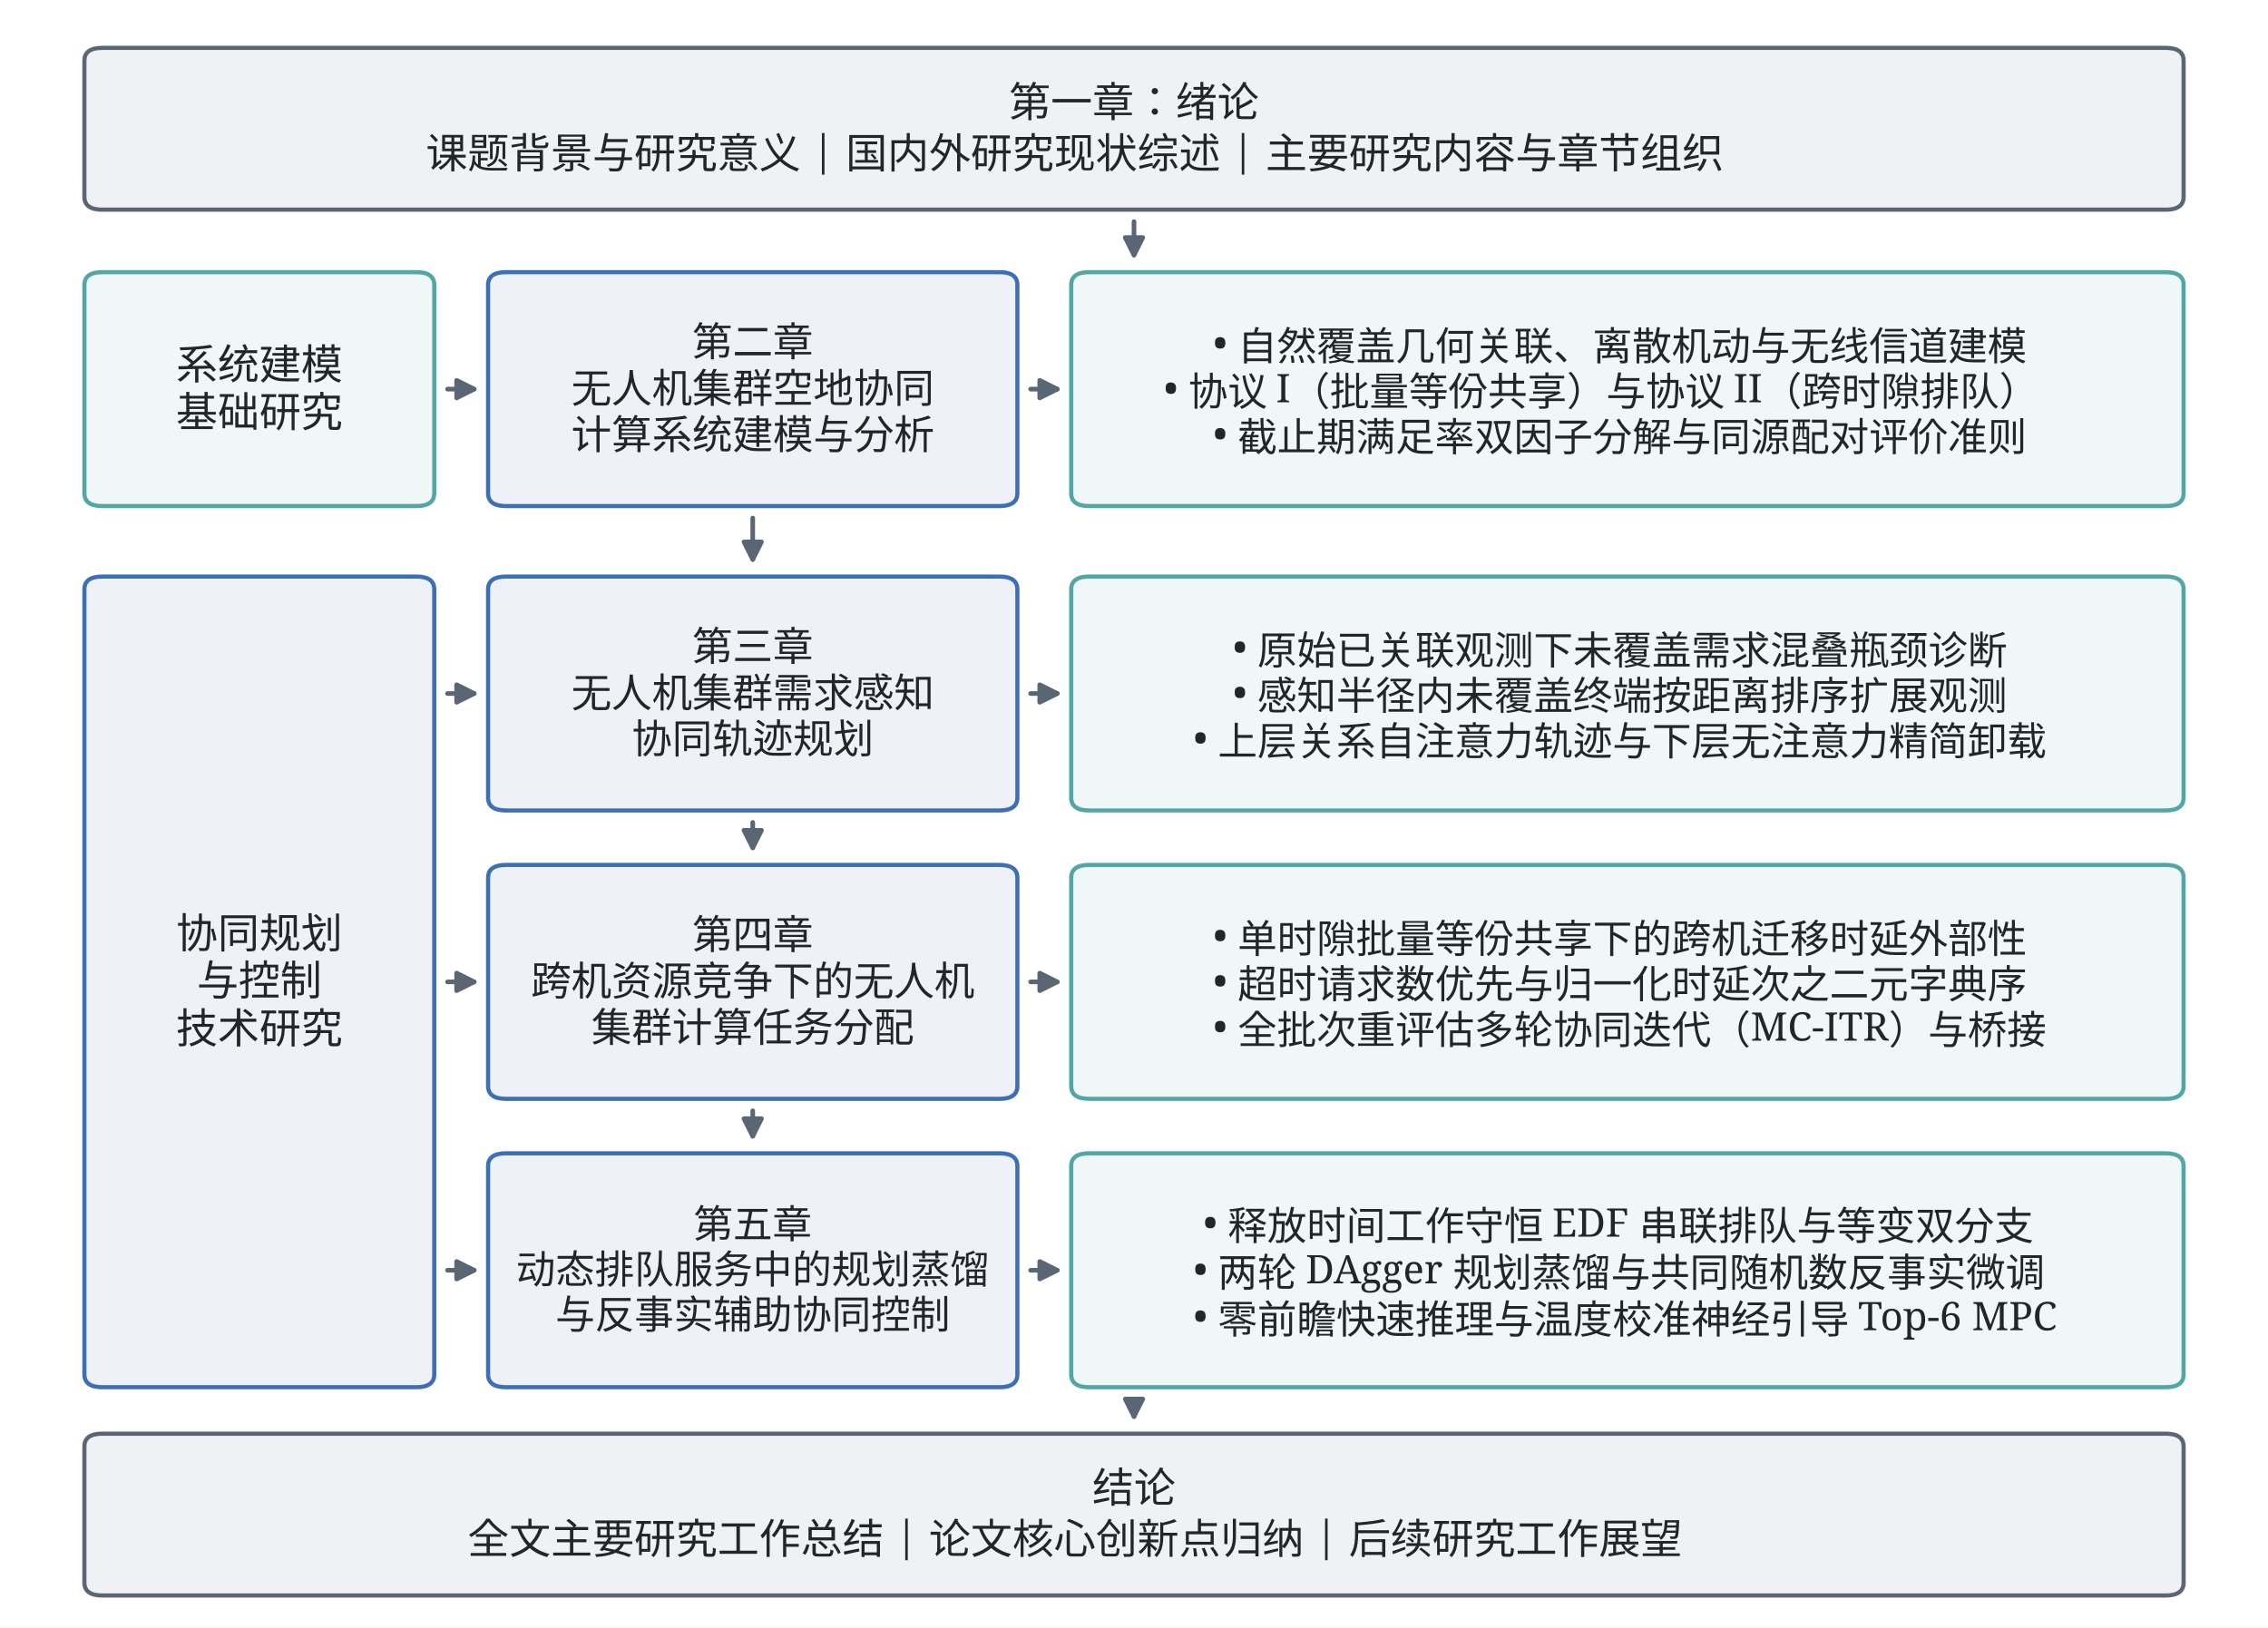
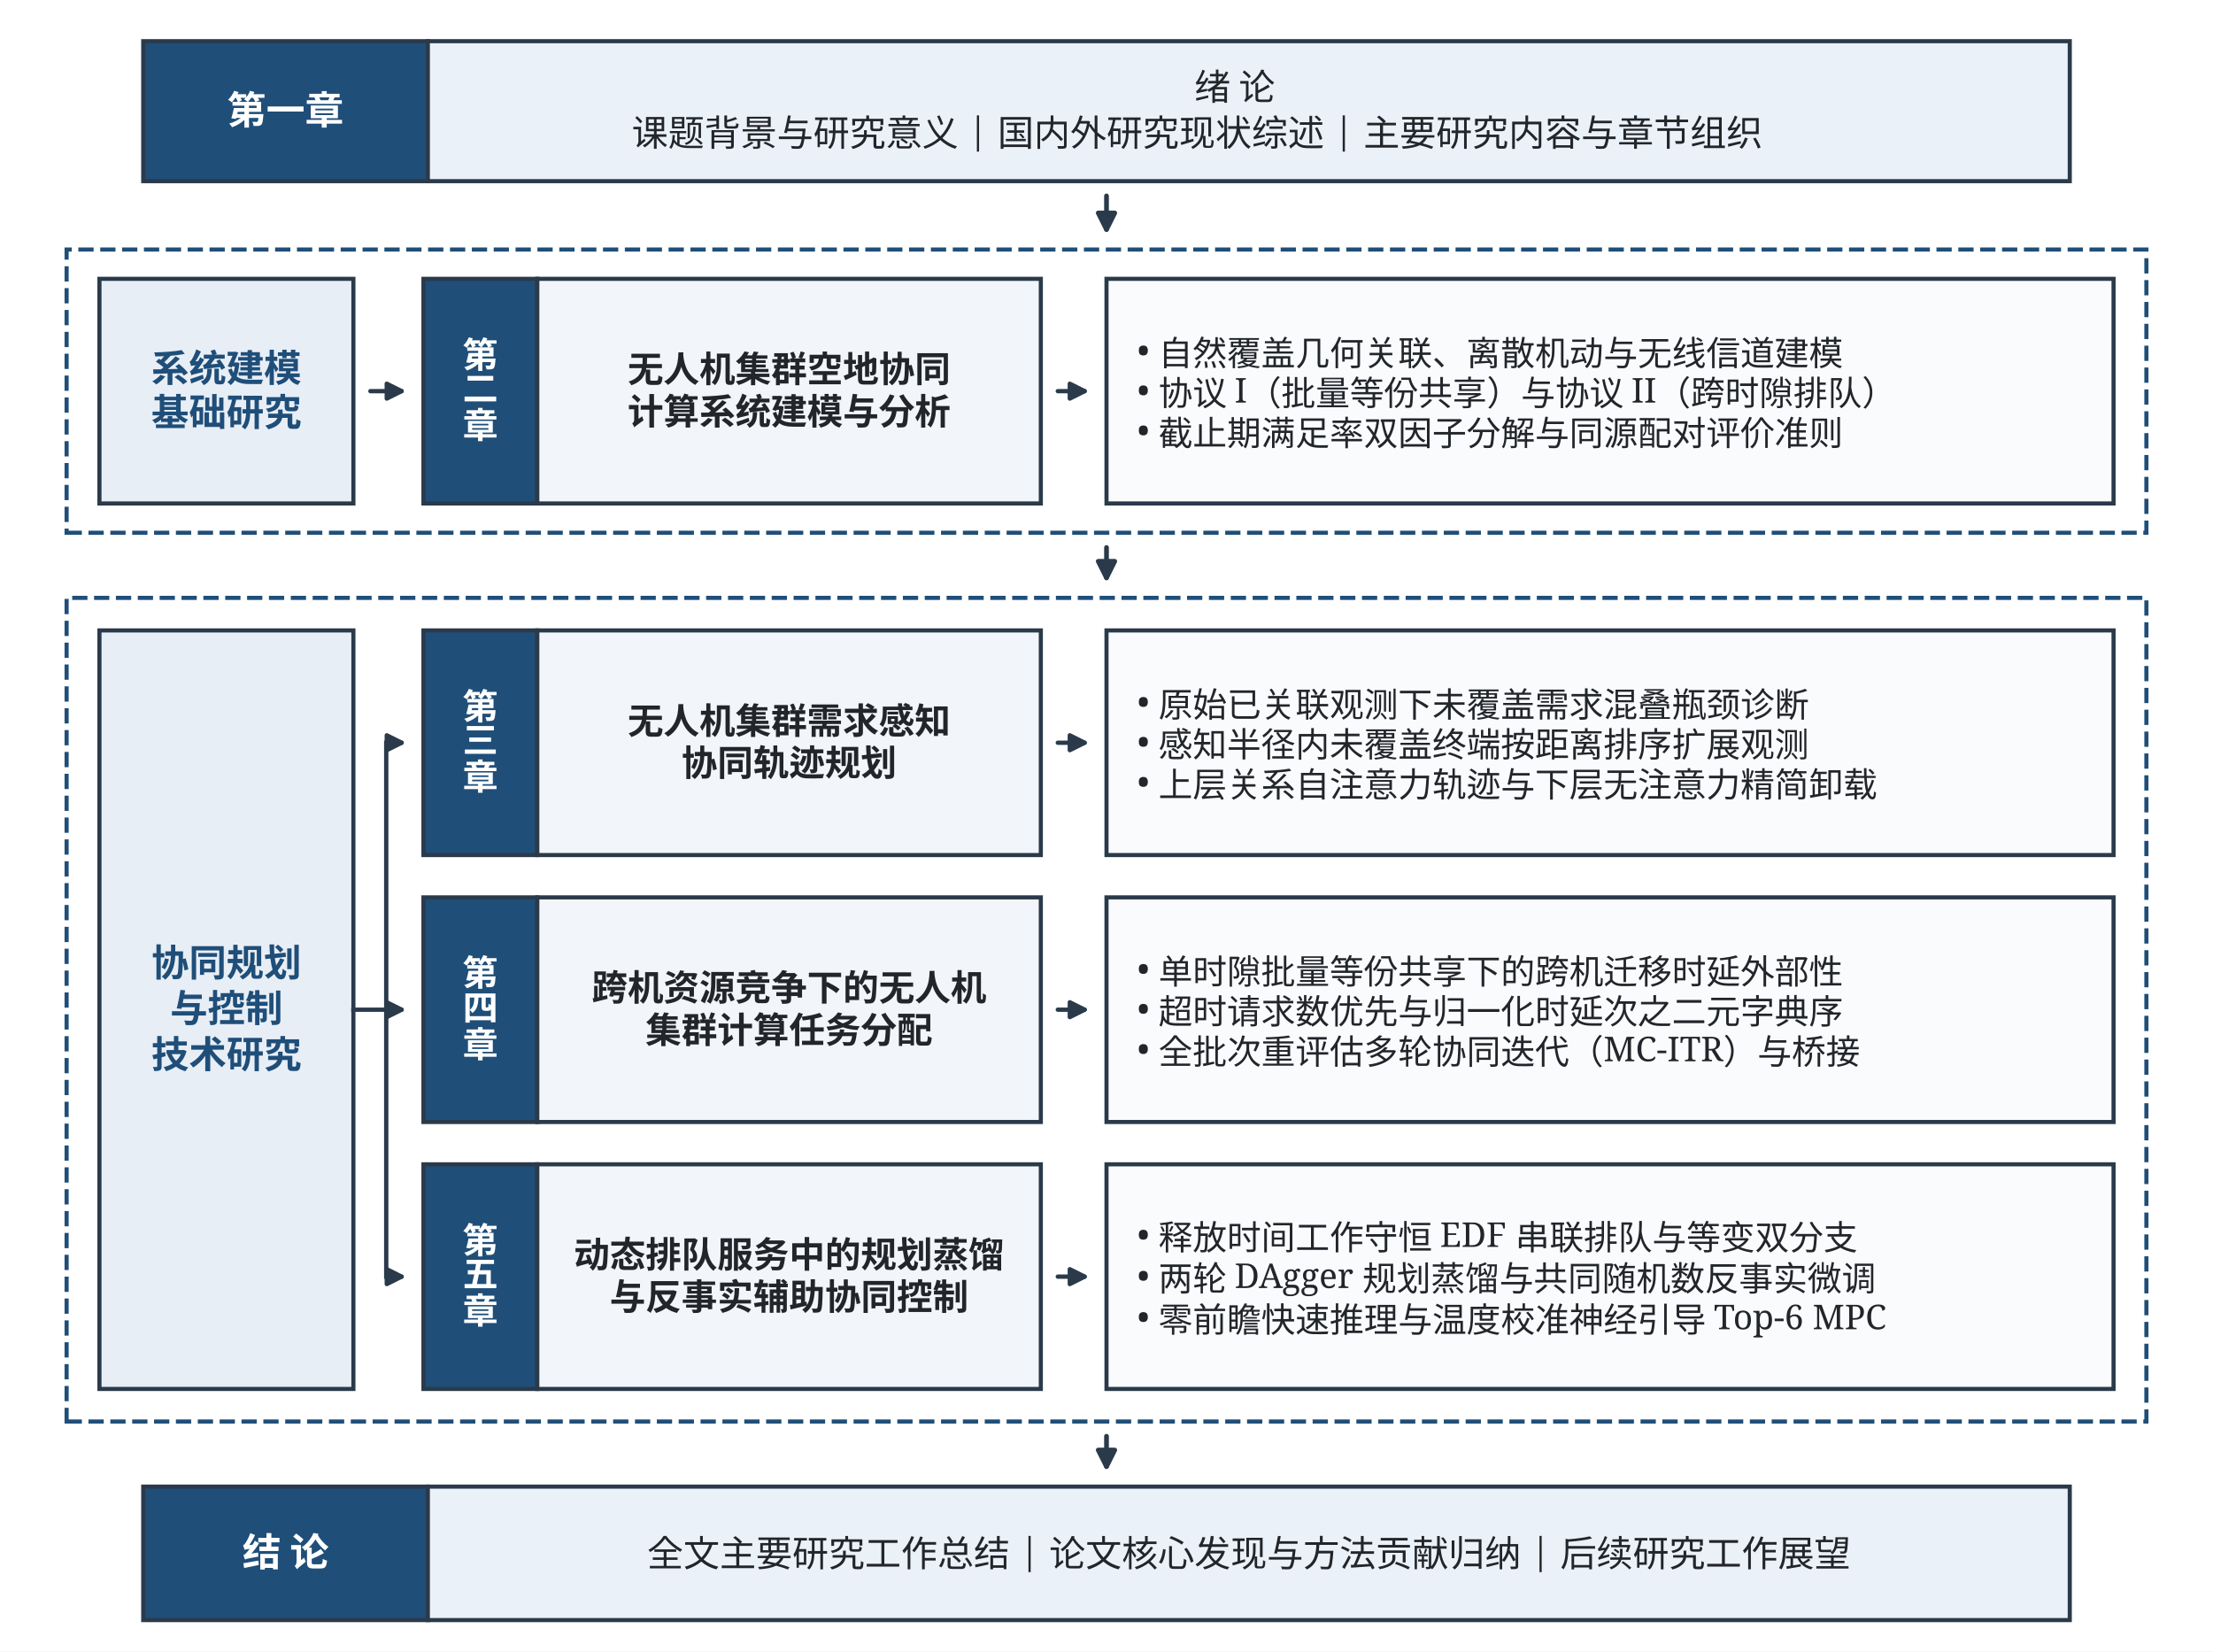
- <svg xmlns="http://www.w3.org/2000/svg" width="517.248pt" height="371.232pt" viewBox="0 0 517.248 371.232" version="1.1">
+ <svg xmlns="http://www.w3.org/2000/svg" width="536.544pt" height="400.356pt" viewBox="0 0 536.544 400.356" version="1.1">
  <defs>
    <style type="text/css">*{stroke-linejoin: round; stroke-linecap: butt}</style>
  </defs>
  <g id="figure_1">
    <g id="patch_1">
-       <path d="M 0 371.232  L 517.248 371.232  L 517.248 0  L 0 0  z " style="fill: #ffffff" />
+       <path d="M 0 400.356  L 536.544 400.356  L 536.544 0  L 0 0  z " style="fill: #ffffff" />
    </g>
    <g id="axes_1">
      <g id="patch_2">
-         <path d="M 23.34 47.833  L 493.908 47.833  Q 498 47.833 498 44.909  L 498 13.844  Q 498 10.92 493.908 10.92  L 23.34 10.92  Q 19.248 10.92 19.248 13.844  L 19.248 44.909  Q 19.248 47.833 23.34 47.833  z " clip-path="url(#pfdfba87e77)" style="fill: #5a6673; fill-opacity: 0.086; stroke: #5a6673; stroke-width: 0.95; stroke-linejoin: miter" />
+         <path d="M 34.727 43.918  L 103.729 43.918  L 103.729 9.983  L 34.727 9.983  z " clip-path="url(#p9d335edd12)" style="fill: #1f4e79; stroke: #2b3a4a; stroke-linejoin: miter" />
      </g>
      <g id="patch_3">
-         <path d="M 23.34 115.445  L 94.948 115.445  Q 99.04 115.445 99.04 112.522  L 99.04 65.01  Q 99.04 62.086 94.948 62.086  L 23.34 62.086  Q 19.248 62.086 19.248 65.01  L 19.248 112.522  Q 19.248 115.445 23.34 115.445  z " clip-path="url(#pfdfba87e77)" style="fill: #53a6a6; fill-opacity: 0.086; stroke: #53a6a6; stroke-width: 0.95; stroke-linejoin: miter" />
+         <path d="M 103.729 43.918  L 501.817 43.918  L 501.817 9.983  L 103.729 9.983  z " clip-path="url(#p9d335edd12)" style="fill: #ebf1f8; stroke: #2b3a4a; stroke-linejoin: miter" />
      </g>
      <g id="patch_4">
-         <path d="M 115.407 115.445  L 227.935 115.445  Q 232.027 115.445 232.027 112.522  L 232.027 65.01  Q 232.027 62.086 227.935 62.086  L 115.407 62.086  Q 111.315 62.086 111.315 65.01  L 111.315 112.522  Q 111.315 115.445 115.407 115.445  z " clip-path="url(#pfdfba87e77)" style="fill: #3d6fb6; fill-opacity: 0.086; stroke: #3d6fb6; stroke-width: 0.95; stroke-linejoin: miter" />
+         <path d="M 268.272 47.498  Q 268.272 52.206 268.272 55.629  " clip-path="url(#p9d335edd12)" style="fill: none; stroke: #2b3a4a; stroke-width: 1.15; stroke-linecap: round" />
+         <path d="M 270.272 51.629  L 268.272 55.629  L 266.272 51.629  z " clip-path="url(#p9d335edd12)" style="fill: #2b3a4a; stroke: #2b3a4a; stroke-width: 1.15; stroke-linecap: round" />
      </g>
      <g id="patch_5">
-         <path d="M 248.394 115.445  L 493.908 115.445  Q 498 115.445 498 112.522  L 498 65.01  Q 498 62.086 493.908 62.086  L 248.394 62.086  Q 244.302 62.086 244.302 65.01  L 244.302 112.522  Q 244.302 115.445 248.394 115.445  z " clip-path="url(#pfdfba87e77)" style="fill: #53a6a6; fill-opacity: 0.086; stroke: #53a6a6; stroke-width: 0.95; stroke-linejoin: miter" />
+         <path d="M 16.15 129.151  L 520.394 129.151  L 520.394 60.491  L 16.15 60.491  L 16.15 129.151  z " clip-path="url(#p9d335edd12)" style="fill: none; stroke-dasharray: 3.7,1.6; stroke-dashoffset: 0; stroke: #1f4e79; stroke-linejoin: miter" />
      </g>
      <g id="patch_6">
-         <path d="M 23.34 316.455  L 94.948 316.455  Q 99.04 316.455 99.04 313.531  L 99.04 134.45  Q 99.04 131.526 94.948 131.526  L 23.34 131.526  Q 19.248 131.526 19.248 134.45  L 19.248 313.531  Q 19.248 316.455 23.34 316.455  z " clip-path="url(#pfdfba87e77)" style="fill: #3d6fb6; fill-opacity: 0.086; stroke: #3d6fb6; stroke-width: 0.95; stroke-linejoin: miter" />
+         <path d="M 24.111 122.048  L 85.682 122.048  L 85.682 67.594  L 24.111 67.594  z " clip-path="url(#p9d335edd12)" style="fill: #e8eef6; stroke: #2b3a4a; stroke-linejoin: miter" />
      </g>
      <g id="patch_7">
-         <path d="M 115.407 184.885  L 227.935 184.885  Q 232.027 184.885 232.027 181.961  L 232.027 134.45  Q 232.027 131.526 227.935 131.526  L 115.407 131.526  Q 111.315 131.526 111.315 134.45  L 111.315 181.961  Q 111.315 184.885 115.407 184.885  z " clip-path="url(#pfdfba87e77)" style="fill: #3d6fb6; fill-opacity: 0.086; stroke: #3d6fb6; stroke-width: 0.95; stroke-linejoin: miter" />
+         <path d="M 89.805 94.821  Q 94.175 94.821 97.37 94.821  " clip-path="url(#p9d335edd12)" style="fill: none; stroke: #2b3a4a; stroke-width: 1.05; stroke-linecap: round" />
+         <path d="M 93.77 93.021  L 97.37 94.821  L 93.77 96.621  z " clip-path="url(#p9d335edd12)" style="fill: #2b3a4a; stroke: #2b3a4a; stroke-width: 1.05; stroke-linecap: round" />
      </g>
      <g id="patch_8">
-         <path d="M 248.394 184.885  L 493.908 184.885  Q 498 184.885 498 181.961  L 498 134.45  Q 498 131.526 493.908 131.526  L 248.394 131.526  Q 244.302 131.526 244.302 134.45  L 244.302 181.961  Q 244.302 184.885 248.394 184.885  z " clip-path="url(#pfdfba87e77)" style="fill: #53a6a6; fill-opacity: 0.086; stroke: #53a6a6; stroke-width: 0.95; stroke-linejoin: miter" />
+         <path d="M 102.667 122.048  L 130.268 122.048  L 130.268 67.594  L 102.667 67.594  z " clip-path="url(#p9d335edd12)" style="fill: #1f4e79; stroke: #2b3a4a; stroke-linejoin: miter" />
      </g>
      <g id="patch_9">
-         <path d="M 115.407 250.67  L 227.935 250.67  Q 232.027 250.67 232.027 247.746  L 232.027 200.235  Q 232.027 197.311 227.935 197.311  L 115.407 197.311  Q 111.315 197.311 111.315 200.235  L 111.315 247.746  Q 111.315 250.67 115.407 250.67  z " clip-path="url(#pfdfba87e77)" style="fill: #3d6fb6; fill-opacity: 0.086; stroke: #3d6fb6; stroke-width: 0.95; stroke-linejoin: miter" />
+         <path d="M 130.268 122.048  L 252.348 122.048  L 252.348 67.594  L 130.268 67.594  z " clip-path="url(#p9d335edd12)" style="fill: #f2f6fa; stroke: #2b3a4a; stroke-linejoin: miter" />
      </g>
      <g id="patch_10">
-         <path d="M 248.394 250.67  L 493.908 250.67  Q 498 250.67 498 247.746  L 498 200.235  Q 498 197.311 493.908 197.311  L 248.394 197.311  Q 244.302 197.311 244.302 200.235  L 244.302 247.746  Q 244.302 250.67 248.394 250.67  z " clip-path="url(#pfdfba87e77)" style="fill: #53a6a6; fill-opacity: 0.086; stroke: #53a6a6; stroke-width: 0.95; stroke-linejoin: miter" />
+         <path d="M 256.47 94.821  Q 260.31 94.821 262.976 94.821  " clip-path="url(#p9d335edd12)" style="fill: none; stroke: #2b3a4a; stroke-width: 1.05; stroke-linecap: round" />
+         <path d="M 259.376 93.021  L 262.976 94.821  L 259.376 96.621  z " clip-path="url(#p9d335edd12)" style="fill: #2b3a4a; stroke: #2b3a4a; stroke-width: 1.05; stroke-linecap: round" />
      </g>
      <g id="patch_11">
-         <path d="M 115.407 316.455  L 227.935 316.455  Q 232.027 316.455 232.027 313.531  L 232.027 266.02  Q 232.027 263.096 227.935 263.096  L 115.407 263.096  Q 111.315 263.096 111.315 266.02  L 111.315 313.531  Q 111.315 316.455 115.407 316.455  z " clip-path="url(#pfdfba87e77)" style="fill: #3d6fb6; fill-opacity: 0.086; stroke: #3d6fb6; stroke-width: 0.95; stroke-linejoin: miter" />
+         <path d="M 268.272 122.048  L 512.433 122.048  L 512.433 67.594  L 268.272 67.594  z " clip-path="url(#p9d335edd12)" style="fill: #fafbfd; stroke: #2b3a4a; stroke-linejoin: miter" />
      </g>
      <g id="patch_12">
-         <path d="M 248.394 316.455  L 493.908 316.455  Q 498 316.455 498 313.531  L 498 266.02  Q 498 263.096 493.908 263.096  L 248.394 263.096  Q 244.302 263.096 244.302 266.02  L 244.302 313.531  Q 244.302 316.455 248.394 316.455  z " clip-path="url(#pfdfba87e77)" style="fill: #53a6a6; fill-opacity: 0.086; stroke: #53a6a6; stroke-width: 0.95; stroke-linejoin: miter" />
+         <path d="M 268.272 132.73  Q 268.272 137.043 268.272 140.07  " clip-path="url(#p9d335edd12)" style="fill: none; stroke: #2b3a4a; stroke-width: 1.15; stroke-linecap: round" />
+         <path d="M 270.272 136.07  L 268.272 140.07  L 266.272 136.07  z " clip-path="url(#p9d335edd12)" style="fill: #2b3a4a; stroke: #2b3a4a; stroke-width: 1.15; stroke-linecap: round" />
      </g>
      <g id="patch_13">
-         <path d="M 23.34 363.966  L 493.908 363.966  Q 498 363.966 498 361.043  L 498 329.977  Q 498 327.054 493.908 327.054  L 23.34 327.054  Q 19.248 327.054 19.248 329.977  L 19.248 361.043  Q 19.248 363.966 23.34 363.966  z " clip-path="url(#pfdfba87e77)" style="fill: #5a6673; fill-opacity: 0.086; stroke: #5a6673; stroke-width: 0.95; stroke-linejoin: miter" />
+         <path d="M 16.15 344.6  L 520.394 344.6  L 520.394 144.935  L 16.15 144.935  L 16.15 344.6  z " clip-path="url(#p9d335edd12)" style="fill: none; stroke-dasharray: 3.7,1.6; stroke-dashoffset: 0; stroke: #1f4e79; stroke-linejoin: miter" />
      </g>
      <g id="patch_14">
-         <path d="M 258.624 50.566  Q 258.624 54.961 258.624 58.182  " clip-path="url(#pfdfba87e77)" style="fill: none; stroke: #5a6673; stroke-width: 1.05; stroke-linecap: round" />
-         <path d="M 260.624 54.182  L 258.624 58.182  L 256.624 54.182  z " clip-path="url(#pfdfba87e77)" style="fill: #5a6673; stroke: #5a6673; stroke-width: 1.05; stroke-linecap: round" />
+         <path d="M 24.111 336.708  L 85.682 336.708  L 85.682 152.826  L 24.111 152.826  z " clip-path="url(#p9d335edd12)" style="fill: #e8eef6; stroke: #2b3a4a; stroke-linejoin: miter" />
      </g>
      <g id="patch_15">
-         <path d="M 102.065 88.766  Q 105.69 88.766 108.141 88.766  " clip-path="url(#pfdfba87e77)" style="fill: none; stroke: #5a6673; stroke-width: 1.05; stroke-linecap: round" />
-         <path d="M 104.141 86.766  L 108.141 88.766  L 104.141 90.766  z " clip-path="url(#pfdfba87e77)" style="fill: #5a6673; stroke: #5a6673; stroke-width: 1.05; stroke-linecap: round" />
+         <path d="M 95.642 180.054  Q 97.095 180.054 97.374 180.054  " clip-path="url(#p9d335edd12)" style="fill: none; stroke: #2b3a4a; stroke-width: 1.05; stroke-linecap: round" />
+         <path d="M 93.774 178.254  L 97.374 180.054  L 93.774 181.854  z " clip-path="url(#p9d335edd12)" style="fill: #2b3a4a; stroke: #2b3a4a; stroke-width: 1.05; stroke-linecap: round" />
      </g>
      <g id="patch_16">
-         <path d="M 235.052 88.766  Q 238.677 88.766 241.128 88.766  " clip-path="url(#pfdfba87e77)" style="fill: none; stroke: #5a6673; stroke-width: 1.05; stroke-linecap: round" />
-         <path d="M 237.128 86.766  L 241.128 88.766  L 237.128 90.766  z " clip-path="url(#pfdfba87e77)" style="fill: #5a6673; stroke: #5a6673; stroke-width: 1.05; stroke-linecap: round" />
+         <path d="M 95.642 244.767  Q 97.095 244.767 97.374 244.767  " clip-path="url(#p9d335edd12)" style="fill: none; stroke: #2b3a4a; stroke-width: 1.05; stroke-linecap: round" />
+         <path d="M 93.774 242.967  L 97.374 244.767  L 93.774 246.567  z " clip-path="url(#p9d335edd12)" style="fill: #2b3a4a; stroke: #2b3a4a; stroke-width: 1.05; stroke-linecap: round" />
      </g>
      <g id="patch_17">
-         <path d="M 171.671 118.179  Q 171.671 123.487 171.671 127.622  " clip-path="url(#pfdfba87e77)" style="fill: none; stroke: #5a6673; stroke-width: 1.05; stroke-linecap: round" />
-         <path d="M 173.671 123.622  L 171.671 127.622  L 169.671 123.622  z " clip-path="url(#pfdfba87e77)" style="fill: #5a6673; stroke: #5a6673; stroke-width: 1.05; stroke-linecap: round" />
+         <path d="M 95.642 309.481  Q 97.095 309.481 97.374 309.481  " clip-path="url(#p9d335edd12)" style="fill: none; stroke: #2b3a4a; stroke-width: 1.05; stroke-linecap: round" />
+         <path d="M 93.774 307.681  L 97.374 309.481  L 93.774 311.281  z " clip-path="url(#p9d335edd12)" style="fill: #2b3a4a; stroke: #2b3a4a; stroke-width: 1.05; stroke-linecap: round" />
      </g>
      <g id="patch_18">
-         <path d="M 171.671 187.616  Q 171.671 191.098 171.671 193.406  " clip-path="url(#pfdfba87e77)" style="fill: none; stroke: #5a6673; stroke-width: 1.05; stroke-linecap: round" />
-         <path d="M 173.671 189.406  L 171.671 193.406  L 169.671 189.406  z " clip-path="url(#pfdfba87e77)" style="fill: #5a6673; stroke: #5a6673; stroke-width: 1.05; stroke-linecap: round" />
+         <path d="M 102.667 207.281  L 130.268 207.281  L 130.268 152.826  L 102.667 152.826  z " clip-path="url(#p9d335edd12)" style="fill: #1f4e79; stroke: #2b3a4a; stroke-linejoin: miter" />
      </g>
      <g id="patch_19">
-         <path d="M 171.671 253.401  Q 171.671 256.883 171.671 259.191  " clip-path="url(#pfdfba87e77)" style="fill: none; stroke: #5a6673; stroke-width: 1.05; stroke-linecap: round" />
-         <path d="M 173.671 255.191  L 171.671 259.191  L 169.671 255.191  z " clip-path="url(#pfdfba87e77)" style="fill: #5a6673; stroke: #5a6673; stroke-width: 1.05; stroke-linecap: round" />
+         <path d="M 130.268 207.281  L 252.348 207.281  L 252.348 152.826  L 130.268 152.826  z " clip-path="url(#p9d335edd12)" style="fill: #f2f6fa; stroke: #2b3a4a; stroke-linejoin: miter" />
      </g>
      <g id="patch_20">
-         <path d="M 102.065 158.206  Q 105.69 158.206 108.141 158.206  " clip-path="url(#pfdfba87e77)" style="fill: none; stroke: #5a6673; stroke-width: 1.05; stroke-linecap: round" />
-         <path d="M 104.141 156.206  L 108.141 158.206  L 104.141 160.206  z " clip-path="url(#pfdfba87e77)" style="fill: #5a6673; stroke: #5a6673; stroke-width: 1.05; stroke-linecap: round" />
+         <path d="M 256.47 180.054  Q 260.31 180.054 262.976 180.054  " clip-path="url(#p9d335edd12)" style="fill: none; stroke: #2b3a4a; stroke-width: 1.05; stroke-linecap: round" />
+         <path d="M 259.376 178.254  L 262.976 180.054  L 259.376 181.854  z " clip-path="url(#p9d335edd12)" style="fill: #2b3a4a; stroke: #2b3a4a; stroke-width: 1.05; stroke-linecap: round" />
      </g>
      <g id="patch_21">
-         <path d="M 235.052 158.206  Q 238.677 158.206 241.128 158.206  " clip-path="url(#pfdfba87e77)" style="fill: none; stroke: #5a6673; stroke-width: 1.05; stroke-linecap: round" />
-         <path d="M 237.128 156.206  L 241.128 158.206  L 237.128 160.206  z " clip-path="url(#pfdfba87e77)" style="fill: #5a6673; stroke: #5a6673; stroke-width: 1.05; stroke-linecap: round" />
+         <path d="M 268.272 207.281  L 512.433 207.281  L 512.433 152.826  L 268.272 152.826  z " clip-path="url(#p9d335edd12)" style="fill: #fafbfd; stroke: #2b3a4a; stroke-linejoin: miter" />
      </g>
      <g id="patch_22">
-         <path d="M 102.065 223.991  Q 105.69 223.991 108.141 223.991  " clip-path="url(#pfdfba87e77)" style="fill: none; stroke: #5a6673; stroke-width: 1.05; stroke-linecap: round" />
-         <path d="M 104.141 221.991  L 108.141 223.991  L 104.141 225.991  z " clip-path="url(#pfdfba87e77)" style="fill: #5a6673; stroke: #5a6673; stroke-width: 1.05; stroke-linecap: round" />
+         <path d="M 102.667 271.994  L 130.268 271.994  L 130.268 217.54  L 102.667 217.54  z " clip-path="url(#p9d335edd12)" style="fill: #1f4e79; stroke: #2b3a4a; stroke-linejoin: miter" />
      </g>
      <g id="patch_23">
-         <path d="M 235.052 223.991  Q 238.677 223.991 241.128 223.991  " clip-path="url(#pfdfba87e77)" style="fill: none; stroke: #5a6673; stroke-width: 1.05; stroke-linecap: round" />
-         <path d="M 237.128 221.991  L 241.128 223.991  L 237.128 225.991  z " clip-path="url(#pfdfba87e77)" style="fill: #5a6673; stroke: #5a6673; stroke-width: 1.05; stroke-linecap: round" />
+         <path d="M 130.268 271.994  L 252.348 271.994  L 252.348 217.54  L 130.268 217.54  z " clip-path="url(#p9d335edd12)" style="fill: #f2f6fa; stroke: #2b3a4a; stroke-linejoin: miter" />
      </g>
      <g id="patch_24">
-         <path d="M 102.065 289.776  Q 105.69 289.776 108.141 289.776  " clip-path="url(#pfdfba87e77)" style="fill: none; stroke: #5a6673; stroke-width: 1.05; stroke-linecap: round" />
-         <path d="M 104.141 287.776  L 108.141 289.776  L 104.141 291.776  z " clip-path="url(#pfdfba87e77)" style="fill: #5a6673; stroke: #5a6673; stroke-width: 1.05; stroke-linecap: round" />
+         <path d="M 256.47 244.767  Q 260.31 244.767 262.976 244.767  " clip-path="url(#p9d335edd12)" style="fill: none; stroke: #2b3a4a; stroke-width: 1.05; stroke-linecap: round" />
+         <path d="M 259.376 242.967  L 262.976 244.767  L 259.376 246.567  z " clip-path="url(#p9d335edd12)" style="fill: #2b3a4a; stroke: #2b3a4a; stroke-width: 1.05; stroke-linecap: round" />
      </g>
      <g id="patch_25">
-         <path d="M 235.052 289.776  Q 238.677 289.776 241.128 289.776  " clip-path="url(#pfdfba87e77)" style="fill: none; stroke: #5a6673; stroke-width: 1.05; stroke-linecap: round" />
-         <path d="M 237.128 287.776  L 241.128 289.776  L 237.128 291.776  z " clip-path="url(#pfdfba87e77)" style="fill: #5a6673; stroke: #5a6673; stroke-width: 1.05; stroke-linecap: round" />
+         <path d="M 268.272 271.994  L 512.433 271.994  L 512.433 217.54  L 268.272 217.54  z " clip-path="url(#p9d335edd12)" style="fill: #fafbfd; stroke: #2b3a4a; stroke-linejoin: miter" />
      </g>
      <g id="patch_26">
-         <path d="M 258.624 319.189  Q 258.624 321.754 258.624 323.146  " clip-path="url(#pfdfba87e77)" style="fill: none; stroke: #5a6673; stroke-width: 1.05; stroke-linecap: round" />
-         <path d="M 260.624 319.146  L 258.624 323.146  L 256.624 319.146  z " clip-path="url(#pfdfba87e77)" style="fill: #5a6673; stroke: #5a6673; stroke-width: 1.05; stroke-linecap: round" />
+         <path d="M 102.667 336.708  L 130.268 336.708  L 130.268 282.254  L 102.667 282.254  z " clip-path="url(#p9d335edd12)" style="fill: #1f4e79; stroke: #2b3a4a; stroke-linejoin: miter" />
+       </g>
+       <g id="patch_27">
+         <path d="M 130.268 336.708  L 252.348 336.708  L 252.348 282.254  L 130.268 282.254  z " clip-path="url(#p9d335edd12)" style="fill: #f2f6fa; stroke: #2b3a4a; stroke-linejoin: miter" />
+       </g>
+       <g id="patch_28">
+         <path d="M 256.47 309.481  Q 260.31 309.481 262.976 309.481  " clip-path="url(#p9d335edd12)" style="fill: none; stroke: #2b3a4a; stroke-width: 1.05; stroke-linecap: round" />
+         <path d="M 259.376 307.681  L 262.976 309.481  L 259.376 311.281  z " clip-path="url(#p9d335edd12)" style="fill: #2b3a4a; stroke: #2b3a4a; stroke-width: 1.05; stroke-linecap: round" />
+       </g>
+       <g id="patch_29">
+         <path d="M 268.272 336.708  L 512.433 336.708  L 512.433 282.254  L 268.272 282.254  z " clip-path="url(#p9d335edd12)" style="fill: #fafbfd; stroke: #2b3a4a; stroke-linejoin: miter" />
+       </g>
+       <g id="patch_30">
+         <path d="M 268.272 348.179  Q 268.272 352.492 268.272 355.52  " clip-path="url(#p9d335edd12)" style="fill: none; stroke: #2b3a4a; stroke-width: 1.15; stroke-linecap: round" />
+         <path d="M 270.272 351.52  L 268.272 355.52  L 266.272 351.52  z " clip-path="url(#p9d335edd12)" style="fill: #2b3a4a; stroke: #2b3a4a; stroke-width: 1.15; stroke-linecap: round" />
+       </g>
+       <g id="patch_31">
+         <path d="M 34.727 392.741  L 103.729 392.741  L 103.729 360.384  L 34.727 360.384  z " clip-path="url(#p9d335edd12)" style="fill: #1f4e79; stroke: #2b3a4a; stroke-linejoin: miter" />
+       </g>
+       <g id="patch_32">
+         <path d="M 103.729 392.741  L 501.817 392.741  L 501.817 360.384  L 103.729 360.384  z " clip-path="url(#p9d335edd12)" style="fill: #ebf1f8; stroke: #2b3a4a; stroke-linejoin: miter" />
+       </g>
+       <g id="line2d_1">
+         <path d="M 85.682 244.767  L 93.644 244.767  " clip-path="url(#p9d335edd12)" style="fill: none; stroke: #2b3a4a; stroke-width: 1.05; stroke-linecap: square" />
+       </g>
+       <g id="line2d_2">
+         <path d="M 93.644 309.481  L 93.644 180.054  " clip-path="url(#p9d335edd12)" style="fill: none; stroke: #2b3a4a; stroke-width: 1.05; stroke-linecap: square" />
      </g>
      <g id="text_1">
-         <text style="font-size: 9.5px; font-family: 'SimSun', serif; fill: #22252a" transform="translate(230.124 26.67516)">第一章：绪论</text>
-         <text style="font-size: 9.5px; font-family: 'SimSun', serif; fill: #22252a" transform="translate(97.124 38.34977)">课题背景与研究意义  |  国内外研究现状综述  |  主要研究内容与章节组织</text>
+         <text style="font-weight: 700; font-size: 9.4px; font-family: 'SimSun', serif; text-anchor: middle; fill: #ffffff" x="69.228" y="30.09" transform="rotate(-0 69.228 30.08981)">第一章</text>
      </g>
      <g id="text_2">
-         <text style="font-size: 9.5px; font-family: 'SimSun', serif; fill: #22252a" transform="translate(40.14368 86.50522)">系统建模</text>
-         <text style="font-size: 9.5px; font-family: 'SimSun', serif; fill: #22252a" transform="translate(40.14368 97.37233)">基础研究</text>
+         <text style="font-size: 8.8px; font-family: 'SimSun', serif; fill: #22252a" transform="translate(289.573 24.26223)">绪  论</text>
+         <text style="font-size: 8.8px; font-family: 'SimSun', serif; fill: #22252a" transform="translate(153.173 35.37911)">课题背景与研究意义  |  国内外研究现状综述  |  主要研究内容与章节组织</text>
      </g>
      <g id="text_3">
-         <text style="font-size: 9.2px; font-family: 'SimSun', serif; fill: #22252a" transform="translate(157.871 81.24564)">第二章</text>
-         <text style="font-size: 9.2px; font-family: 'SimSun', serif; fill: #22252a" transform="translate(130.271 91.86158)">无人机集群空地协同</text>
-         <text style="font-size: 9.2px; font-family: 'SimSun', serif; fill: #22252a" transform="translate(130.271 102.4315)">计算系统建模与分析</text>
+         <text style="font-weight: 700; font-size: 9.1px; font-family: 'SimSun', serif; fill: #1f4e79" transform="translate(36.69683 92.51103)">系统建模</text>
+         <text style="font-weight: 700; font-size: 9.1px; font-family: 'SimSun', serif; fill: #1f4e79" transform="translate(36.69683 103.2092)">基础研究</text>
      </g>
      <g id="text_4">
-         <text style="font-size: 9px; font-family: 'SimSun', serif; fill: #22252a" transform="translate(276.6514 81.4267)">• 自然覆盖几何关联、离散机动与无线信道建模</text>
-         <text style="font-size: 9px; font-family: 'SimSun', serif; fill: #22252a" transform="translate(265.4014 91.76686)">• 协议 I（批量等份共享）与协议 II（跨时隙排队）</text>
-         <text style="font-size: 9px; font-family: 'SimSun', serif; fill: #22252a" transform="translate(276.6514 102.152)">• 截止期满足率双因子分解与同源配对评价准则</text>
+         <text style="font-weight: 700; font-size: 8.6px; font-family: 'SimSun', serif; fill: #ffffff" transform="translate(112.1678 89.1405)">第</text>
+         <text style="font-weight: 700; font-size: 8.6px; font-family: 'SimSun', serif; fill: #ffffff" transform="translate(112.1678 97.25742)">二</text>
+         <text style="font-weight: 700; font-size: 8.6px; font-family: 'SimSun', serif; fill: #ffffff" transform="translate(112.1678 106.1786)">章</text>
      </g>
      <g id="text_5">
-         <text style="font-size: 9.5px; font-family: 'SimSun', serif; fill: #22252a" transform="translate(40.14368 216.2829)">协同规划</text>
-         <text style="font-size: 9.5px; font-family: 'SimSun', serif; fill: #22252a" transform="translate(44.89368 227.0551)">与控制</text>
-         <text style="font-size: 9.5px; font-family: 'SimSun', serif; fill: #22252a" transform="translate(40.14368 237.9697)">技术研究</text>
+         <text style="font-weight: 700; font-size: 8.7px; font-family: 'SimSun', serif; fill: #22252a" transform="translate(152.1583 92.60713)">无人机集群空地协同</text>
+         <text style="font-weight: 700; font-size: 8.7px; font-family: 'SimSun', serif; fill: #22252a" transform="translate(152.1583 102.8799)">计算系统建模与分析</text>
      </g>
      <g id="text_6">
-         <text style="font-size: 9.2px; font-family: 'SimSun', serif; fill: #22252a" transform="translate(157.871 150.7313)">第三章</text>
-         <text style="font-size: 9.2px; font-family: 'SimSun', serif; fill: #22252a" transform="translate(130.271 161.3473)">无人机集群需求感知</text>
-         <text style="font-size: 9.2px; font-family: 'SimSun', serif; fill: #22252a" transform="translate(144.071 171.8252)">协同轨迹规划</text>
+         <text style="font-size: 8.3px; font-family: 'SimSun', serif; fill: #22252a" transform="translate(275.703 87.91987)">• 自然覆盖几何关联、离散机动与无线信道建模</text>
+         <text style="font-size: 8.3px; font-family: 'SimSun', serif; fill: #22252a" transform="translate(275.703 97.58808)">• 协议 I（批量等份共享）与协议 II（跨时隙排队）</text>
+         <text style="font-size: 8.3px; font-family: 'SimSun', serif; fill: #22252a" transform="translate(275.703 107.2984)">• 截止期满足率双因子分解与同源配对评价准则</text>
      </g>
      <g id="text_7">
-         <text style="font-size: 9px; font-family: 'SimSun', serif; fill: #22252a" transform="translate(281.1514 150.8312)">• 原始已关联观测下未覆盖需求混叠瓶颈诊断</text>
-         <text style="font-size: 9px; font-family: 'SimSun', serif; fill: #22252a" transform="translate(281.1514 161.1714)">• 感知半径内未覆盖终端按距离排序扩展观测</text>
-         <text style="font-size: 9px; font-family: 'SimSun', serif; fill: #22252a" transform="translate(272.1514 171.5565)">• 上层关系自注意力轨迹与下层无注意力精简卸载</text>
+         <text style="font-weight: 700; font-size: 9.1px; font-family: 'SimSun', serif; fill: #1f4e79" transform="translate(36.69683 236.6644)">协同规划</text>
+         <text style="font-weight: 700; font-size: 9.1px; font-family: 'SimSun', serif; fill: #1f4e79" transform="translate(41.24683 247.6975)">与控制</text>
+         <text style="font-weight: 700; font-size: 9.1px; font-family: 'SimSun', serif; fill: #1f4e79" transform="translate(36.69683 258.8777)">技术研究</text>
      </g>
      <g id="text_8">
-         <text style="font-size: 9.2px; font-family: 'SimSun', serif; fill: #22252a" transform="translate(157.871 216.4703)">第四章</text>
-         <text style="font-size: 9.2px; font-family: 'SimSun', serif; fill: #22252a" transform="translate(121.071 227.0862)">跨机资源竞争下的无人机</text>
-         <text style="font-size: 9.2px; font-family: 'SimSun', serif; fill: #22252a" transform="translate(134.871 237.6562)">集群计算任务分配</text>
+         <text style="font-weight: 700; font-size: 8.6px; font-family: 'SimSun', serif; fill: #ffffff" transform="translate(112.1678 174.3732)">第</text>
+         <text style="font-weight: 700; font-size: 8.6px; font-family: 'SimSun', serif; fill: #ffffff" transform="translate(112.1678 182.4902)">三</text>
+         <text style="font-weight: 700; font-size: 8.6px; font-family: 'SimSun', serif; fill: #ffffff" transform="translate(112.1678 191.4113)">章</text>
      </g>
      <g id="text_9">
-         <text style="font-size: 9px; font-family: 'SimSun', serif; fill: #22252a" transform="translate(276.6514 216.6288)">• 单时隙批量等份共享下的跨机迁移时延外部性</text>
-         <text style="font-size: 9px; font-family: 'SimSun', serif; fill: #22252a" transform="translate(276.6514 226.969)">• 超时请求数优先与归一化时延次之二元字典序</text>
-         <text style="font-size: 9px; font-family: 'SimSun', serif; fill: #22252a" transform="translate(276.6514 237.3992)">• 全批次重评估多轮协同迭代（MC-ITR）与桥接</text>
+         <text style="font-weight: 700; font-size: 8.7px; font-family: 'SimSun', serif; fill: #22252a" transform="translate(152.1583 177.8847)">无人机集群需求感知</text>
+         <text style="font-weight: 700; font-size: 8.7px; font-family: 'SimSun', serif; fill: #22252a" transform="translate(165.2083 188.0678)">协同轨迹规划</text>
      </g>
      <g id="text_10">
-         <text style="font-size: 9px; font-family: 'SimSun', serif; fill: #22252a" transform="translate(158.171 282.4637)">第五章</text>
-         <text style="font-size: 9px; font-family: 'SimSun', serif; fill: #22252a" transform="translate(117.671 292.8039)">动态排队服务中的规划蒸馏</text>
-         <text style="font-size: 9px; font-family: 'SimSun', serif; fill: #22252a" transform="translate(126.671 303.099)">与反事实辅助协同控制</text>
+         <text style="font-size: 8.3px; font-family: 'SimSun', serif; fill: #22252a" transform="translate(275.703 173.1202)">• 原始已关联观测下未覆盖需求混叠瓶颈诊断</text>
+         <text style="font-size: 8.3px; font-family: 'SimSun', serif; fill: #22252a" transform="translate(275.703 182.7884)">• 感知半径内未覆盖终端按距离排序扩展观测</text>
+         <text style="font-size: 8.3px; font-family: 'SimSun', serif; fill: #22252a" transform="translate(275.703 192.4987)">• 上层关系自注意力轨迹与下层无注意力精简卸载</text>
      </g>
      <g id="text_11">
-         <text style="font-size: 9px; font-family: 'SimSun', serif; fill: #22252a" transform="translate(274.4014 282.1086)">• 释放时间工作守恒 EDF 串联排队与等变双分支</text>
-         <text style="font-size: 9px; font-family: 'SimSun', serif; fill: #22252a" transform="translate(272.1514 292.7638)">• 两轮 DAgger 规划蒸馏与共同随机数反事实微调</text>
-         <text style="font-size: 9px; font-family: 'SimSun', serif; fill: #22252a" transform="translate(272.1514 303.4541)">• 零前瞻快速推理与温度校准神经引导 Top-6 MPC</text>
+         <text style="font-weight: 700; font-size: 8.6px; font-family: 'SimSun', serif; fill: #ffffff" transform="translate(112.1678 238.9146)">第</text>
+         <text style="font-weight: 700; font-size: 8.6px; font-family: 'SimSun', serif; fill: #ffffff" transform="translate(112.1678 247.3762)">四</text>
+         <text style="font-weight: 700; font-size: 8.6px; font-family: 'SimSun', serif; fill: #ffffff" transform="translate(112.1678 256.2974)">章</text>
      </g>
      <g id="text_12">
-         <text style="font-size: 9.5px; font-family: 'SimSun', serif; fill: #22252a" transform="translate(249.124 342.7528)">结论</text>
-         <text style="font-size: 9.5px; font-family: 'SimSun', serif; fill: #22252a" transform="translate(106.624 354.4274)">全文主要研究工作总结  |  论文核心创新点归纳  |  后续研究工作展望</text>
+         <text style="font-weight: 700; font-size: 8.7px; font-family: 'SimSun', serif; fill: #22252a" transform="translate(143.4583 242.5536)">跨机资源竞争下的无人机</text>
+         <text style="font-weight: 700; font-size: 8.7px; font-family: 'SimSun', serif; fill: #22252a" transform="translate(156.5083 252.8264)">集群计算任务分配</text>
+       </g>
+       <g id="text_13">
+         <text style="font-size: 8.3px; font-family: 'SimSun', serif; fill: #22252a" transform="translate(275.703 237.8453)">• 单时隙批量等份共享下的跨机迁移时延外部性</text>
+         <text style="font-size: 8.3px; font-family: 'SimSun', serif; fill: #22252a" transform="translate(275.703 247.5135)">• 超时请求数优先与归一化时延次之二元字典序</text>
+         <text style="font-size: 8.3px; font-family: 'SimSun', serif; fill: #22252a" transform="translate(275.703 257.266)">• 全批次重评估多轮协同迭代（MC-ITR）与桥接</text>
+       </g>
+       <g id="text_14">
+         <text style="font-weight: 700; font-size: 8.6px; font-family: 'SimSun', serif; fill: #ffffff" transform="translate(112.1678 303.8007)">第</text>
+         <text style="font-weight: 700; font-size: 8.6px; font-family: 'SimSun', serif; fill: #ffffff" transform="translate(112.1678 311.9176)">五</text>
+         <text style="font-weight: 700; font-size: 8.6px; font-family: 'SimSun', serif; fill: #ffffff" transform="translate(112.1678 320.8388)">章</text>
+       </g>
+       <g id="text_15">
+         <text style="font-weight: 700; font-size: 8.7px; font-family: 'SimSun', serif; fill: #22252a" transform="translate(139.1083 307.2728)">动态排队服务中的规划蒸馏</text>
+         <text style="font-weight: 700; font-size: 8.7px; font-family: 'SimSun', serif; fill: #22252a" transform="translate(147.8083 317.5007)">与反事实辅助协同控制</text>
+       </g>
+       <g id="text_16">
+         <text style="font-size: 8.3px; font-family: 'SimSun', serif; fill: #22252a" transform="translate(275.703 302.2737)">• 释放时间工作守恒 EDF 串联排队与等变双分支</text>
+         <text style="font-size: 8.3px; font-family: 'SimSun', serif; fill: #22252a" transform="translate(275.703 312.237)">• 两轮 DAgger 规划蒸馏与共同随机数反事实微调</text>
+         <text style="font-size: 8.3px; font-family: 'SimSun', serif; fill: #22252a" transform="translate(275.703 322.2326)">• 零前瞻快速推理与温度校准神经引导 Top-6 MPC</text>
+       </g>
+       <g id="text_17">
+         <text style="font-weight: 700; font-size: 9.4px; font-family: 'SimSun', serif; text-anchor: middle; fill: #ffffff" x="69.228" y="379.647" transform="rotate(-0 69.228 379.6468)">结  论</text>
+       </g>
+       <g id="text_18">
+         <text style="font-size: 8.8px; font-family: 'SimSun', serif; text-anchor: middle; fill: #22252a" x="302.773" y="379.742" transform="rotate(-0 302.773 379.7421)">全文主要研究工作总结  |  论文核心发现与方法贡献归纳  |  后续研究工作展望</text>
      </g>
    </g>
  </g>
  <defs>
-     <clipPath id="pfdfba87e77">
-       <rect x="2.88" y="2.88" width="511.488" height="365.472" />
+     <clipPath id="p9d335edd12">
+       <rect x="2.88" y="2.88" width="530.784" height="394.596" />
    </clipPath>
  </defs>
</svg>
